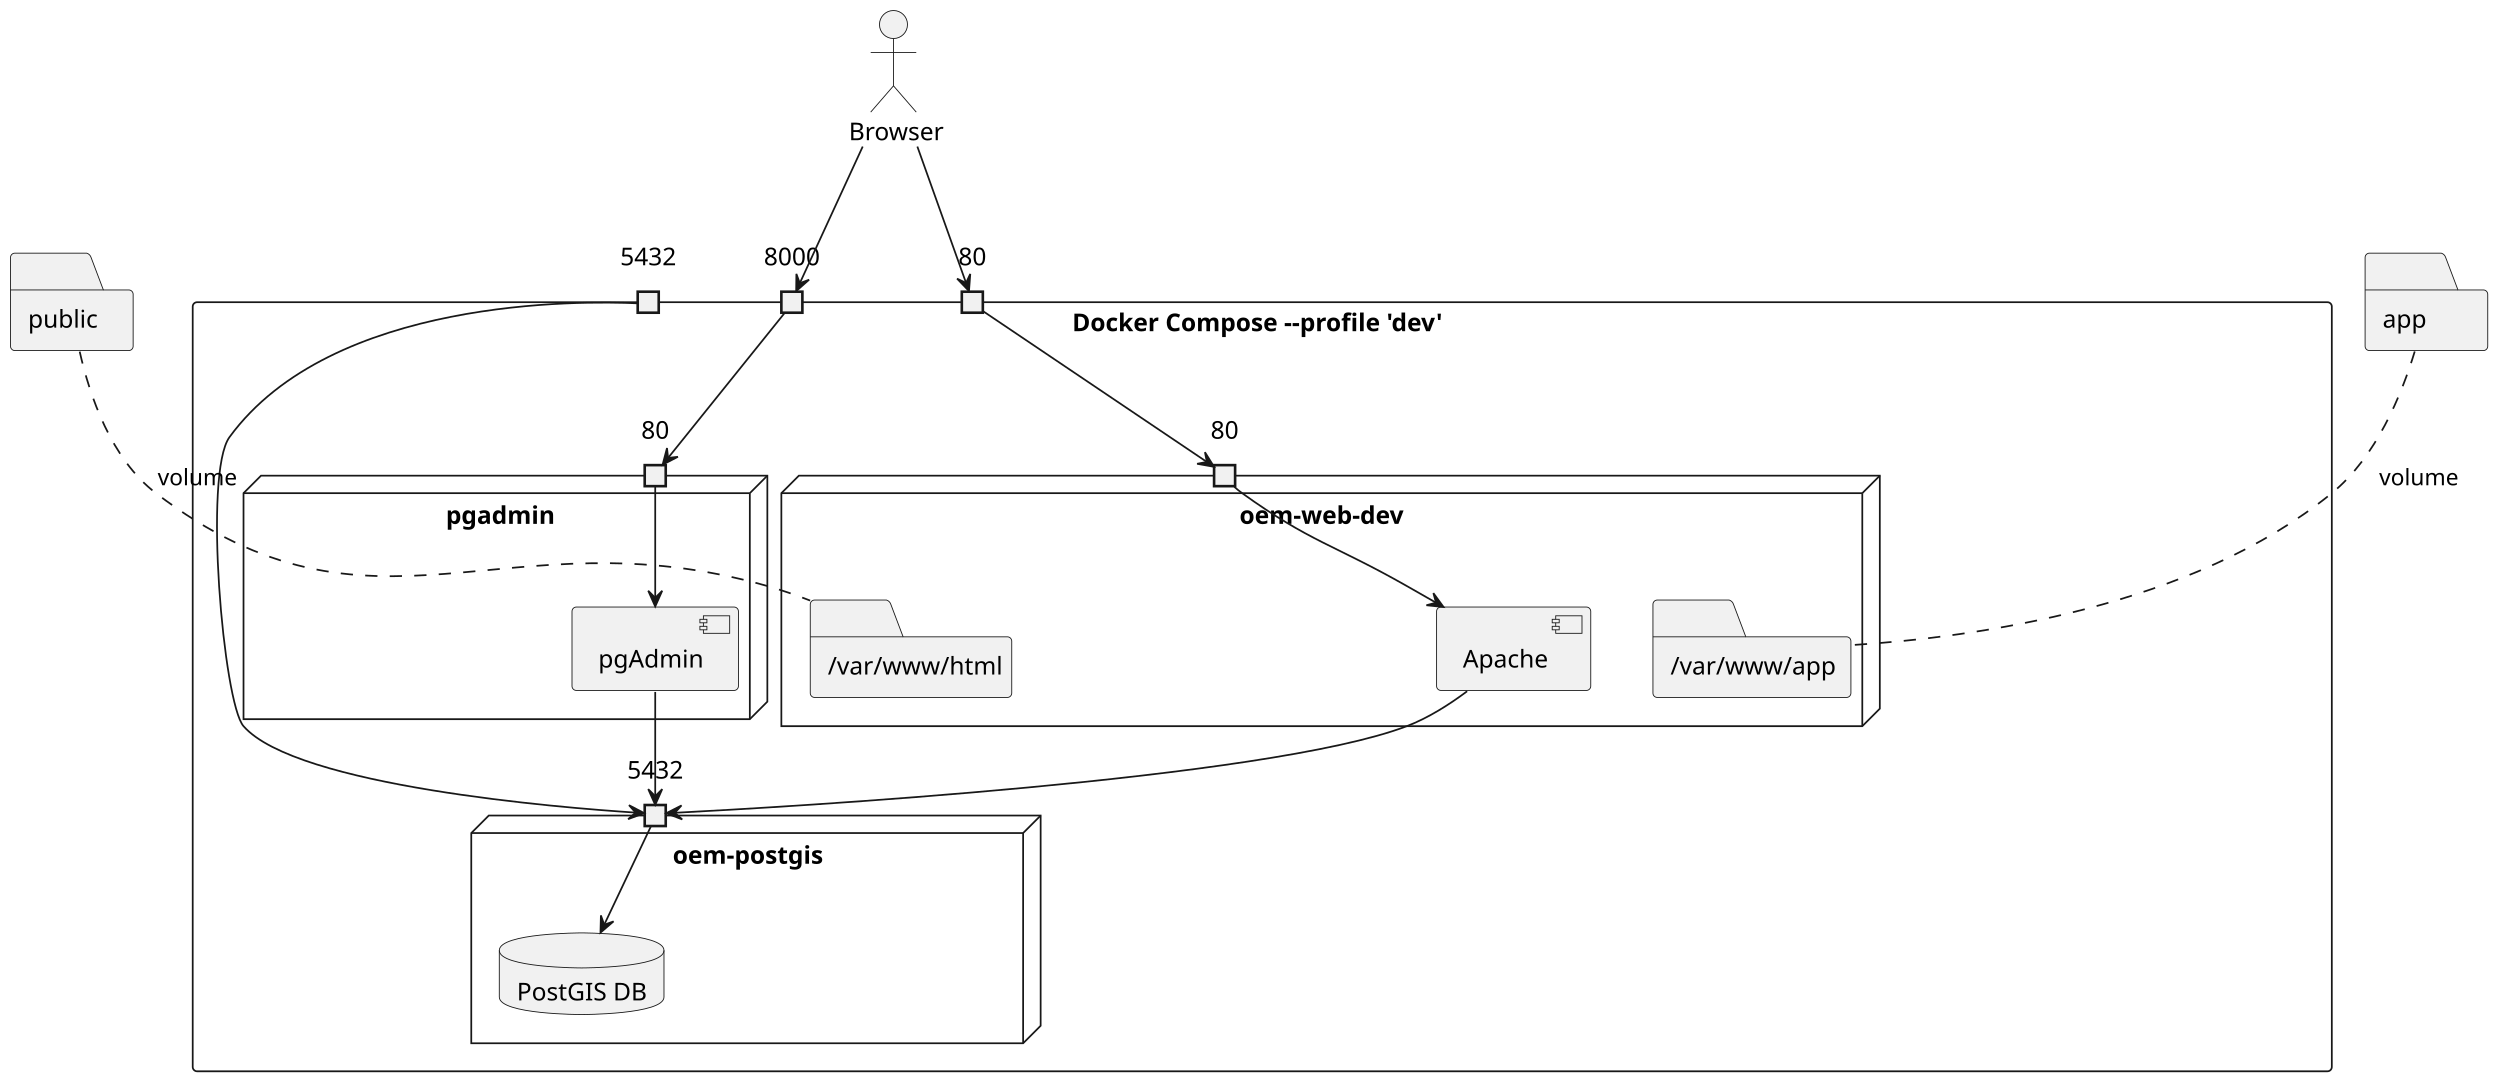
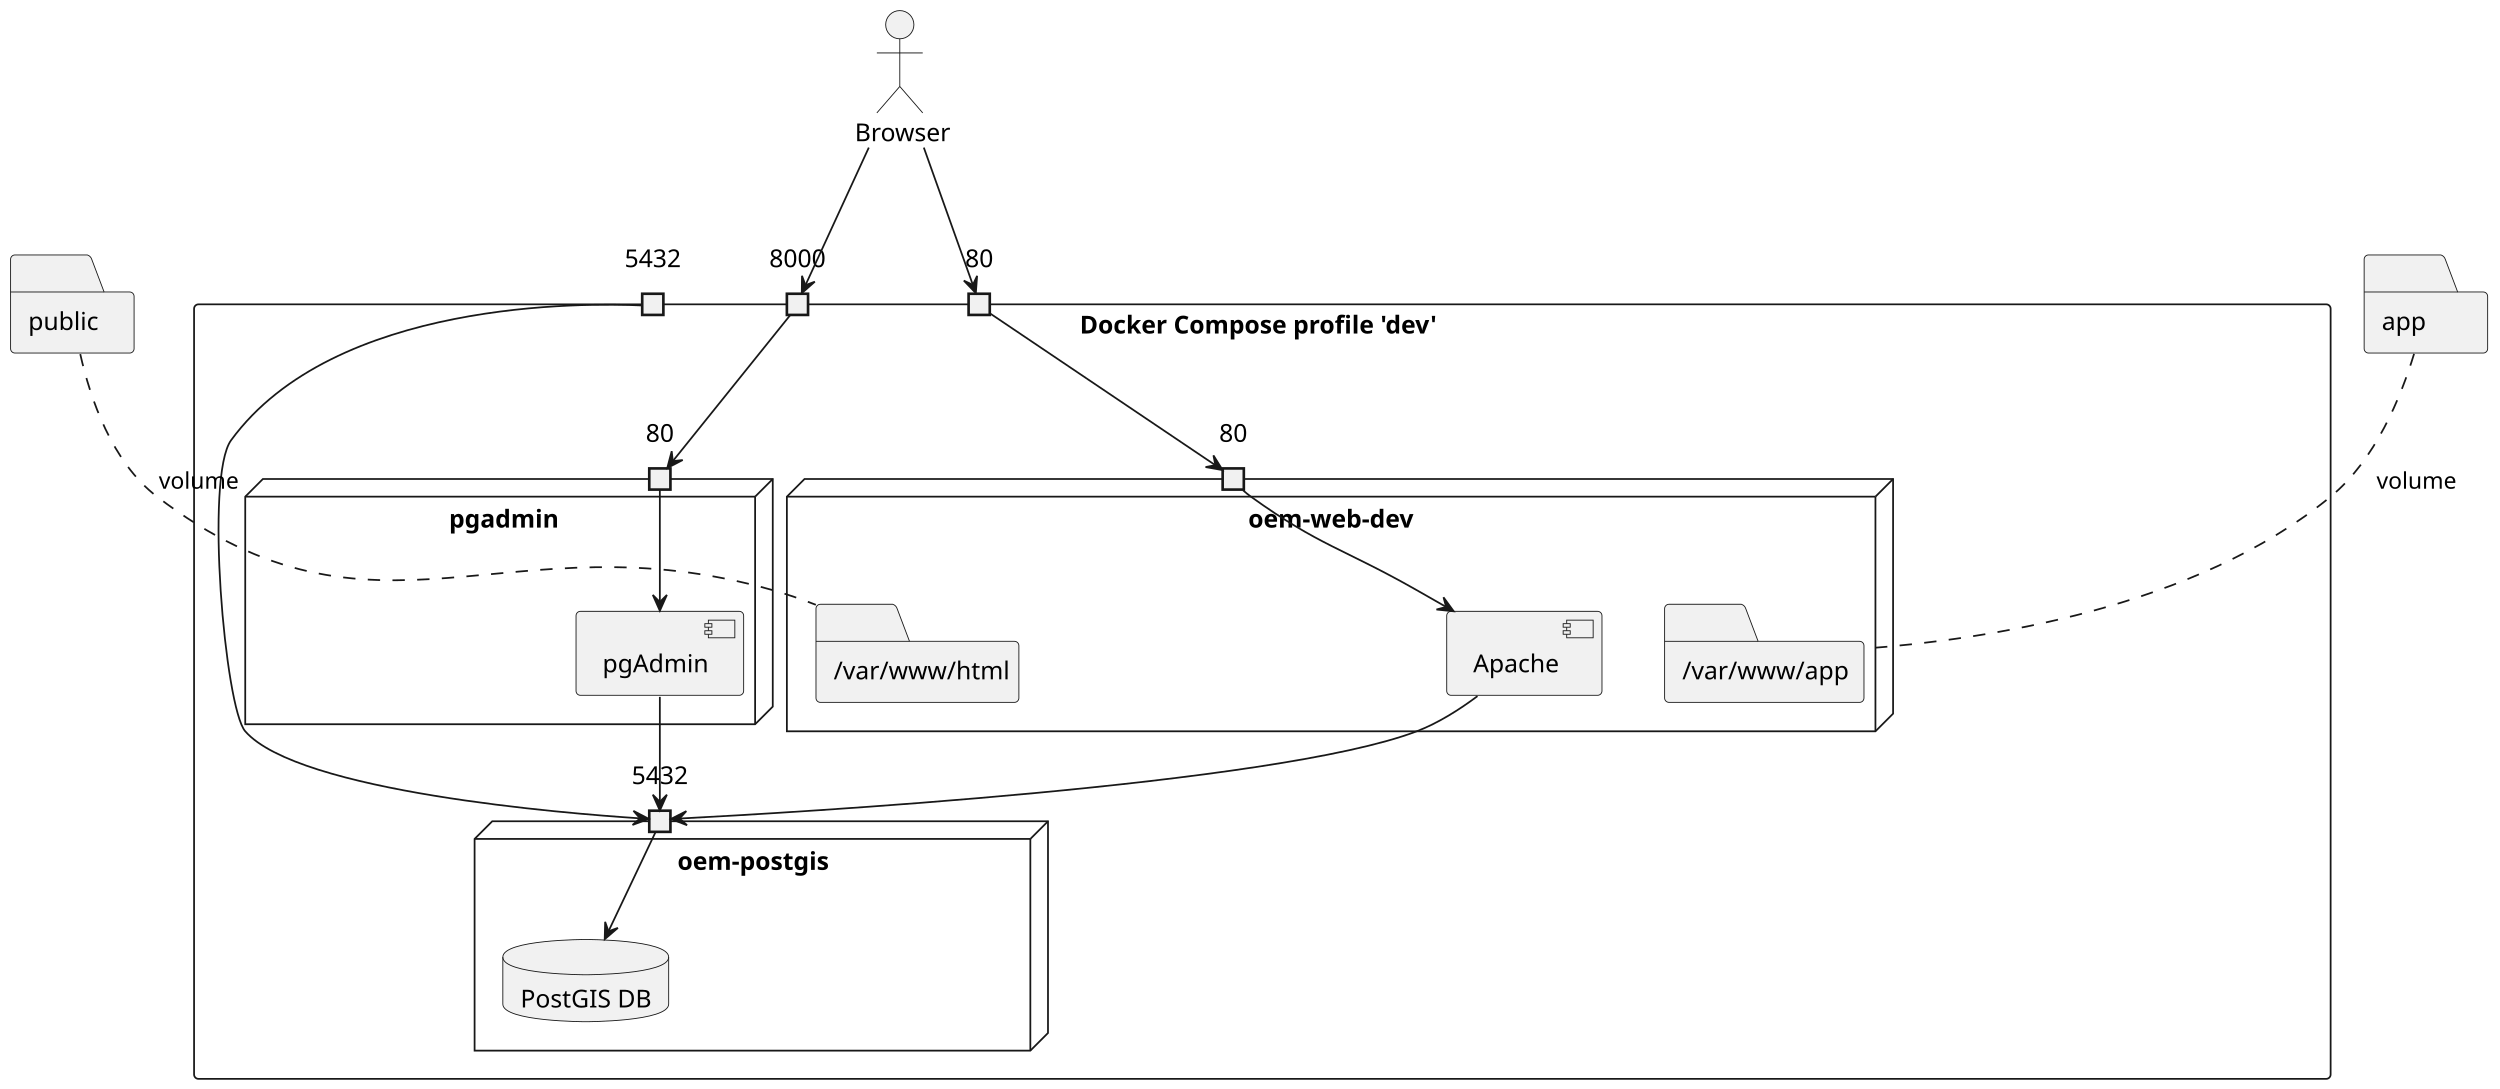
- <svg xmlns="http://www.w3.org/2000/svg" contentStyleType="text/css" height="617px" preserveAspectRatio="none" style="width:1427px;height:617px;background:#FFFFFF;" version="1.1" viewBox="0 0 1427 617" width="1427px" zoomAndPan="magnify">
+ <svg xmlns="http://www.w3.org/2000/svg" contentStyleType="text/css" height="617px" preserveAspectRatio="none" style="width:1417px;height:617px;background:#FFFFFF;" version="1.1" viewBox="0 0 1417 617" width="1417px" zoomAndPan="magnify">
  <defs />
  <g>
    <g id="cluster_docker">
-       <rect fill="none" height="439" rx="2.5" ry="2.5" style="stroke:#181818;stroke-width:1.0;" width="1221" x="110" y="172.5" />
-       <text fill="#000000" font-family="sans-serif" font-size="14" font-weight="bold" lengthAdjust="spacing" textLength="217" x="612" y="189.033">Docker Compose --profile 'dev'</text>
+       <rect fill="none" height="439" rx="2.5" ry="2.5" style="stroke:#181818;stroke-width:1.0;" width="1211" x="110" y="172.5" />
+       <text fill="#000000" font-family="sans-serif" font-size="14" font-weight="bold" lengthAdjust="spacing" textLength="207" x="612" y="189.033">Docker Compose profile 'dev'</text>
    </g>
    <g id="cluster_oem-postgis">
      <polygon fill="none" points="269,475.5,279,465.5,594,465.5,594,585.5,584,595.5,269,595.5,269,475.5" style="stroke:#181818;stroke-width:1.0;" />
      <line style="stroke:#181818;stroke-width:1.0;" x1="584" x2="594" y1="475.5" y2="465.5" />
      <line style="stroke:#181818;stroke-width:1.0;" x1="269" x2="584" y1="475.5" y2="475.5" />
      <line style="stroke:#181818;stroke-width:1.0;" x1="584" x2="584" y1="475.5" y2="595.5" />
      <text fill="#000000" font-family="sans-serif" font-size="14" font-weight="bold" lengthAdjust="spacing" textLength="87" x="384" y="493.033">oem-postgis</text>
    </g>
    <g id="cluster_pgadmin">
      <polygon fill="none" points="139,281.5,149,271.5,438,271.5,438,400.5,428,410.5,139,410.5,139,281.5" style="stroke:#181818;stroke-width:1.0;" />
      <line style="stroke:#181818;stroke-width:1.0;" x1="428" x2="438" y1="281.5" y2="271.5" />
      <line style="stroke:#181818;stroke-width:1.0;" x1="139" x2="428" y1="281.5" y2="281.5" />
      <line style="stroke:#181818;stroke-width:1.0;" x1="428" x2="428" y1="281.5" y2="410.5" />
      <text fill="#000000" font-family="sans-serif" font-size="14" font-weight="bold" lengthAdjust="spacing" textLength="60" x="254.5" y="299.033">pgadmin</text>
    </g>
    <g id="cluster_oem-web-dev">
      <polygon fill="none" points="446,281.5,456,271.5,1073,271.5,1073,404.5,1063,414.5,446,414.5,446,281.5" style="stroke:#181818;stroke-width:1.0;" />
      <line style="stroke:#181818;stroke-width:1.0;" x1="1063" x2="1073" y1="281.5" y2="271.5" />
      <line style="stroke:#181818;stroke-width:1.0;" x1="446" x2="1063" y1="281.5" y2="281.5" />
      <line style="stroke:#181818;stroke-width:1.0;" x1="1063" x2="1063" y1="281.5" y2="414.5" />
      <text fill="#000000" font-family="sans-serif" font-size="14" font-weight="bold" lengthAdjust="spacing" textLength="96" x="707.5" y="299.033">oem-web-dev</text>
    </g>
    <text fill="#000000" font-family="sans-serif" font-size="14" lengthAdjust="spacing" textLength="32" x="436" y="151.424">8000</text>
    <rect fill="#F1F1F1" height="12" style="stroke:#181818;stroke-width:1.5;" width="12" x="446" y="166.5" />
    <text fill="#000000" font-family="sans-serif" font-size="14" lengthAdjust="spacing" textLength="32" x="354" y="151.424">5432</text>
    <rect fill="#F1F1F1" height="12" style="stroke:#181818;stroke-width:1.5;" width="12" x="364" y="166.5" />
    <text fill="#000000" font-family="sans-serif" font-size="14" lengthAdjust="spacing" textLength="16" x="547" y="151.424">80</text>
    <rect fill="#F1F1F1" height="12" style="stroke:#181818;stroke-width:1.5;" width="12" x="549" y="166.5" />
    <text fill="#000000" font-family="sans-serif" font-size="14" lengthAdjust="spacing" textLength="32" x="358" y="444.424">5432</text>
    <rect fill="#F1F1F1" height="12" style="stroke:#181818;stroke-width:1.5;" width="12" x="368" y="459.5" />
    <g id="elem_db">
      <path d="M285,542.5 C285,532.5 332,532.5 332,532.5 C332,532.5 379,532.5 379,542.5 L379,569.109 C379,579.109 332,579.109 332,579.109 C332,579.109 285,579.109 285,569.109 L285,542.5 " fill="#F1F1F1" style="stroke:#181818;stroke-width:0.5;" />
      <path d="M285,542.5 C285,552.5 332,552.5 332,552.5 C332,552.5 379,552.5 379,542.5 " fill="none" style="stroke:#181818;stroke-width:0.5;" />
      <text fill="#000000" font-family="sans-serif" font-size="14" lengthAdjust="spacing" textLength="74" x="295" y="571.033">PostGIS DB</text>
    </g>
    <text fill="#000000" font-family="sans-serif" font-size="14" lengthAdjust="spacing" textLength="16" x="366" y="250.424">80</text>
    <rect fill="#F1F1F1" height="12" style="stroke:#181818;stroke-width:1.5;" width="12" x="368" y="265.5" />
    <g id="elem_pgAdmin">
      <rect fill="#F1F1F1" height="47.609" rx="2.5" ry="2.5" style="stroke:#181818;stroke-width:0.5;" width="95" x="326.5" y="346.5" />
      <rect fill="#F1F1F1" height="10" style="stroke:#181818;stroke-width:0.5;" width="15" x="401.5" y="351.5" />
      <rect fill="#F1F1F1" height="2" style="stroke:#181818;stroke-width:0.5;" width="4" x="399.5" y="353.5" />
      <rect fill="#F1F1F1" height="2" style="stroke:#181818;stroke-width:0.5;" width="4" x="399.5" y="357.5" />
      <text fill="#000000" font-family="sans-serif" font-size="14" lengthAdjust="spacing" textLength="55" x="341.5" y="381.033">pgAdmin</text>
    </g>
    <text fill="#000000" font-family="sans-serif" font-size="14" lengthAdjust="spacing" textLength="16" x="691" y="250.424">80</text>
    <rect fill="#F1F1F1" height="12" style="stroke:#181818;stroke-width:1.5;" width="12" x="693" y="265.5" />
    <g id="elem_Apache">
      <rect fill="#F1F1F1" height="47.609" rx="2.5" ry="2.5" style="stroke:#181818;stroke-width:0.5;" width="88" x="820" y="346.5" />
      <rect fill="#F1F1F1" height="10" style="stroke:#181818;stroke-width:0.5;" width="15" x="888" y="351.5" />
      <rect fill="#F1F1F1" height="2" style="stroke:#181818;stroke-width:0.5;" width="4" x="886" y="353.5" />
      <rect fill="#F1F1F1" height="2" style="stroke:#181818;stroke-width:0.5;" width="4" x="886" y="357.5" />
      <text fill="#000000" font-family="sans-serif" font-size="14" lengthAdjust="spacing" textLength="48" x="835" y="381.033">Apache</text>
    </g>
    <g id="elem_appRem">
      <path d="M946,342.5 L987,342.5 A3.75,3.75 0 0 1 989.5,345 L996.5,363.5 L1054,363.5 A2.5,2.5 0 0 1 1056.5,366 L1056.5,395.609 A2.5,2.5 0 0 1 1054,398.109 L946,398.109 A2.5,2.5 0 0 1 943.5,395.609 L943.5,345 A2.5,2.5 0 0 1 946,342.5 " fill="#F1F1F1" style="stroke:#181818;stroke-width:0.5;" />
      <line style="stroke:#181818;stroke-width:0.5;" x1="943.5" x2="996.5" y1="363.5" y2="363.5" />
      <text fill="#000000" font-family="sans-serif" font-size="14" lengthAdjust="spacing" textLength="83" x="953.5" y="385.033">/var/www/app</text>
    </g>
    <g id="elem_htmlRem">
      <path d="M465,342.5 L506,342.5 A3.75,3.75 0 0 1 508.5,345 L515.5,363.5 L575,363.5 A2.5,2.5 0 0 1 577.5,366 L577.5,395.609 A2.5,2.5 0 0 1 575,398.109 L465,398.109 A2.5,2.5 0 0 1 462.5,395.609 L462.5,345 A2.5,2.5 0 0 1 465,342.5 " fill="#F1F1F1" style="stroke:#181818;stroke-width:0.5;" />
      <line style="stroke:#181818;stroke-width:0.5;" x1="462.5" x2="515.5" y1="363.5" y2="363.5" />
      <text fill="#000000" font-family="sans-serif" font-size="14" lengthAdjust="spacing" textLength="85" x="472.5" y="385.033">/var/www/html</text>
    </g>
    <g id="elem_Browser">
      <ellipse cx="510" cy="14" fill="#F1F1F1" rx="8" ry="8" style="stroke:#181818;stroke-width:0.5;" />
      <path d="M510,22 L510,49 M497,30 L523,30 M510,49 L497,64 M510,49 L523,64 " fill="none" style="stroke:#181818;stroke-width:0.5;" />
      <text fill="#000000" font-family="sans-serif" font-size="14" lengthAdjust="spacing" textLength="51" x="484.5" y="80.033">Browser</text>
    </g>
    <g id="elem_htmlLoc">
      <path d="M8.5,144.5 L49.5,144.5 A3.75,3.75 0 0 1 52,147 L59,165.5 L73.5,165.5 A2.5,2.5 0 0 1 76,168 L76,197.609 A2.5,2.5 0 0 1 73.5,200.109 L8.5,200.109 A2.5,2.5 0 0 1 6,197.609 L6,147 A2.5,2.5 0 0 1 8.5,144.5 " fill="#F1F1F1" style="stroke:#181818;stroke-width:0.5;" />
      <line style="stroke:#181818;stroke-width:0.5;" x1="6" x2="59" y1="165.5" y2="165.5" />
      <text fill="#000000" font-family="sans-serif" font-size="14" lengthAdjust="spacing" textLength="37" x="16" y="187.033">public</text>
    </g>
    <g id="elem_appLoc">
-       <path d="M1352.5,144.5 L1393.5,144.5 A3.75,3.75 0 0 1 1396,147 L1403,165.5 L1417.5,165.5 A2.5,2.5 0 0 1 1420,168 L1420,197.609 A2.5,2.5 0 0 1 1417.5,200.109 L1352.5,200.109 A2.5,2.5 0 0 1 1350,197.609 L1350,147 A2.5,2.5 0 0 1 1352.5,144.5 " fill="#F1F1F1" style="stroke:#181818;stroke-width:0.5;" />
-       <line style="stroke:#181818;stroke-width:0.5;" x1="1350" x2="1403" y1="165.5" y2="165.5" />
-       <text fill="#000000" font-family="sans-serif" font-size="14" lengthAdjust="spacing" textLength="24" x="1360" y="187.033">app</text>
+       <path d="M1342.5,144.5 L1383.5,144.5 A3.75,3.75 0 0 1 1386,147 L1393,165.5 L1407.5,165.5 A2.5,2.5 0 0 1 1410,168 L1410,197.609 A2.5,2.5 0 0 1 1407.5,200.109 L1342.5,200.109 A2.5,2.5 0 0 1 1340,197.609 L1340,147 A2.5,2.5 0 0 1 1342.5,144.5 " fill="#F1F1F1" style="stroke:#181818;stroke-width:0.5;" />
+       <line style="stroke:#181818;stroke-width:0.5;" x1="1340" x2="1393" y1="165.5" y2="165.5" />
+       <text fill="#000000" font-family="sans-serif" font-size="14" lengthAdjust="spacing" textLength="24" x="1350" y="187.033">app</text>
    </g>
    <g id="link_Apache_5432db">
      <path d="M837.44,394.56 C827.3,402.15 815.22,409.83 803,414.5 C723.1,445.03 444.9,460.86 385.3,463.94 " fill="none" id="Apache-to-5432db" style="stroke:#181818;stroke-width:1.0;" />
      <polygon fill="#181818" points="380.23,464.2,389.424,467.733,385.223,463.943,389.013,459.743,380.23,464.2" style="stroke:#181818;stroke-width:1.0;" />
    </g>
    <g id="link_pgAdmin_5432db">
      <path d="M374,394.97 C374,413.99 374,439.89 374,454.1 " fill="none" id="pgAdmin-to-5432db" style="stroke:#181818;stroke-width:1.0;" />
      <polygon fill="#181818" points="374,459.43,378,450.43,374,454.43,370,450.43,374,459.43" style="stroke:#181818;stroke-width:1.0;" />
    </g>
    <g id="link_Browser_80docker">
      <path d="M523.62,83.65 C533.2,110.46 545.33,144.42 551.31,161.18 " fill="none" id="Browser-to-80docker" style="stroke:#181818;stroke-width:1.0;" />
      <polygon fill="#181818" points="553.1,166.17,553.827,156.348,551.412,161.464,546.296,159.049,553.1,166.17" style="stroke:#181818;stroke-width:1.0;" />
    </g>
    <g id="link_Browser_8000docker">
      <path d="M492.44,83.65 C479.99,110.69 464.19,145.01 456.55,161.61 " fill="none" id="Browser-to-8000docker" style="stroke:#181818;stroke-width:1.0;" />
      <polygon fill="#181818" points="454.45,166.17,461.84,159.66,456.536,161.626,454.57,156.322,454.45,166.17" style="stroke:#181818;stroke-width:1.0;" />
    </g>
    <g id="link_80docker_80webDev">
      <path d="M561.19,177.67 C583.58,192.75 660.54,244.59 688.63,263.52 " fill="none" id="80docker-to-80webDev" style="stroke:#181818;stroke-width:1.0;" />
      <polygon fill="#181818" points="693,266.46,687.783,258.106,688.857,263.66,683.303,264.734,693,266.46" style="stroke:#181818;stroke-width:1.0;" />
    </g>
    <g id="link_8000docker_80pgAdmin">
      <path d="M447.81,178.72 C435.22,194.37 397.62,241.13 381.49,261.19 " fill="none" id="8000docker-to-80pgAdmin" style="stroke:#181818;stroke-width:1.0;" />
      <polygon fill="#181818" points="378.21,265.26,386.962,260.743,381.339,261.36,380.721,255.737,378.21,265.26" style="stroke:#181818;stroke-width:1.0;" />
    </g>
    <g id="link_5432docker_5432db">
      <path d="M363.74,173.13 C332.14,171.67 189.35,169.72 131,249.5 C116.02,269.98 127.53,401.41 139,414.5 C169.13,448.87 319.9,461.04 362.67,463.83 " fill="none" id="5432docker-to-5432db" style="stroke:#181818;stroke-width:1.0;" />
      <polygon fill="#181818" points="367.76,464.15,359.029,459.592,362.77,463.835,358.526,467.576,367.76,464.15" style="stroke:#181818;stroke-width:1.0;" />
    </g>
    <g id="link_htmlLoc_htmlRem">
      <path d="M45.49,200.7 C51.14,225.77 63.39,261.96 89,281.5 C213.74,376.65 287.09,291.59 438,334.5 C446.04,336.79 454.34,339.67 462.42,342.79 " fill="none" id="htmlLoc-htmlRem" style="stroke:#181818;stroke-width:1.0;stroke-dasharray:7.0,7.0;" />
      <text fill="#000000" font-family="sans-serif" font-size="13" lengthAdjust="spacing" textLength="40" x="90" y="276.995">volume</text>
    </g>
    <g id="link_appLoc_appRem">
-       <path d="M1378.33,200.61 C1370.86,225.26 1356.36,260.85 1331,281.5 C1251.24,346.46 1128.12,363.81 1056.67,368.23 " fill="none" id="appLoc-appRem" style="stroke:#181818;stroke-width:1.0;stroke-dasharray:7.0,7.0;" />
-       <text fill="#000000" font-family="sans-serif" font-size="13" lengthAdjust="spacing" textLength="40" x="1358" y="276.995">volume</text>
+       <path d="M1368.29,200.57 C1360.8,225.18 1346.28,260.75 1321,281.5 C1244.4,344.38 1126.37,362.5 1056.8,367.62 " fill="none" id="appLoc-appRem" style="stroke:#181818;stroke-width:1.0;stroke-dasharray:7.0,7.0;" />
+       <text fill="#000000" font-family="sans-serif" font-size="13" lengthAdjust="spacing" textLength="40" x="1347" y="276.995">volume</text>
    </g>
    <g id="link_80webDev_Apache">
      <path d="M704.53,277.87 C705.94,279.12 707.48,280.41 709,281.5 C747.95,309.49 761.31,310.79 803,334.5 C808.31,337.52 813.87,340.69 819.38,343.85 " fill="none" id="80webDev-to-Apache" style="stroke:#181818;stroke-width:1.0;" />
      <polygon fill="#181818" points="823.99,346.49,818.177,338.539,819.654,344,814.193,345.477,823.99,346.49" style="stroke:#181818;stroke-width:1.0;" />
    </g>
    <g id="link_5432db_db">
      <path d="M371.62,471.51 C366.58,482.14 354.49,507.61 344.98,527.65 " fill="none" id="5432db-to-db" style="stroke:#181818;stroke-width:1.0;" />
      <polygon fill="#181818" points="342.75,532.35,350.223,525.935,344.894,527.833,342.996,522.504,342.75,532.35" style="stroke:#181818;stroke-width:1.0;" />
    </g>
    <g id="link_80pgAdmin_pgAdmin">
      <path d="M374,277.72 C374,289.45 374,318.63 374,340.97 " fill="none" id="80pgAdmin-to-pgAdmin" style="stroke:#181818;stroke-width:1.0;" />
      <polygon fill="#181818" points="374,346.2,378,337.2,374,341.2,370,337.2,374,346.2" style="stroke:#181818;stroke-width:1.0;" />
    </g>
  </g>
</svg>
